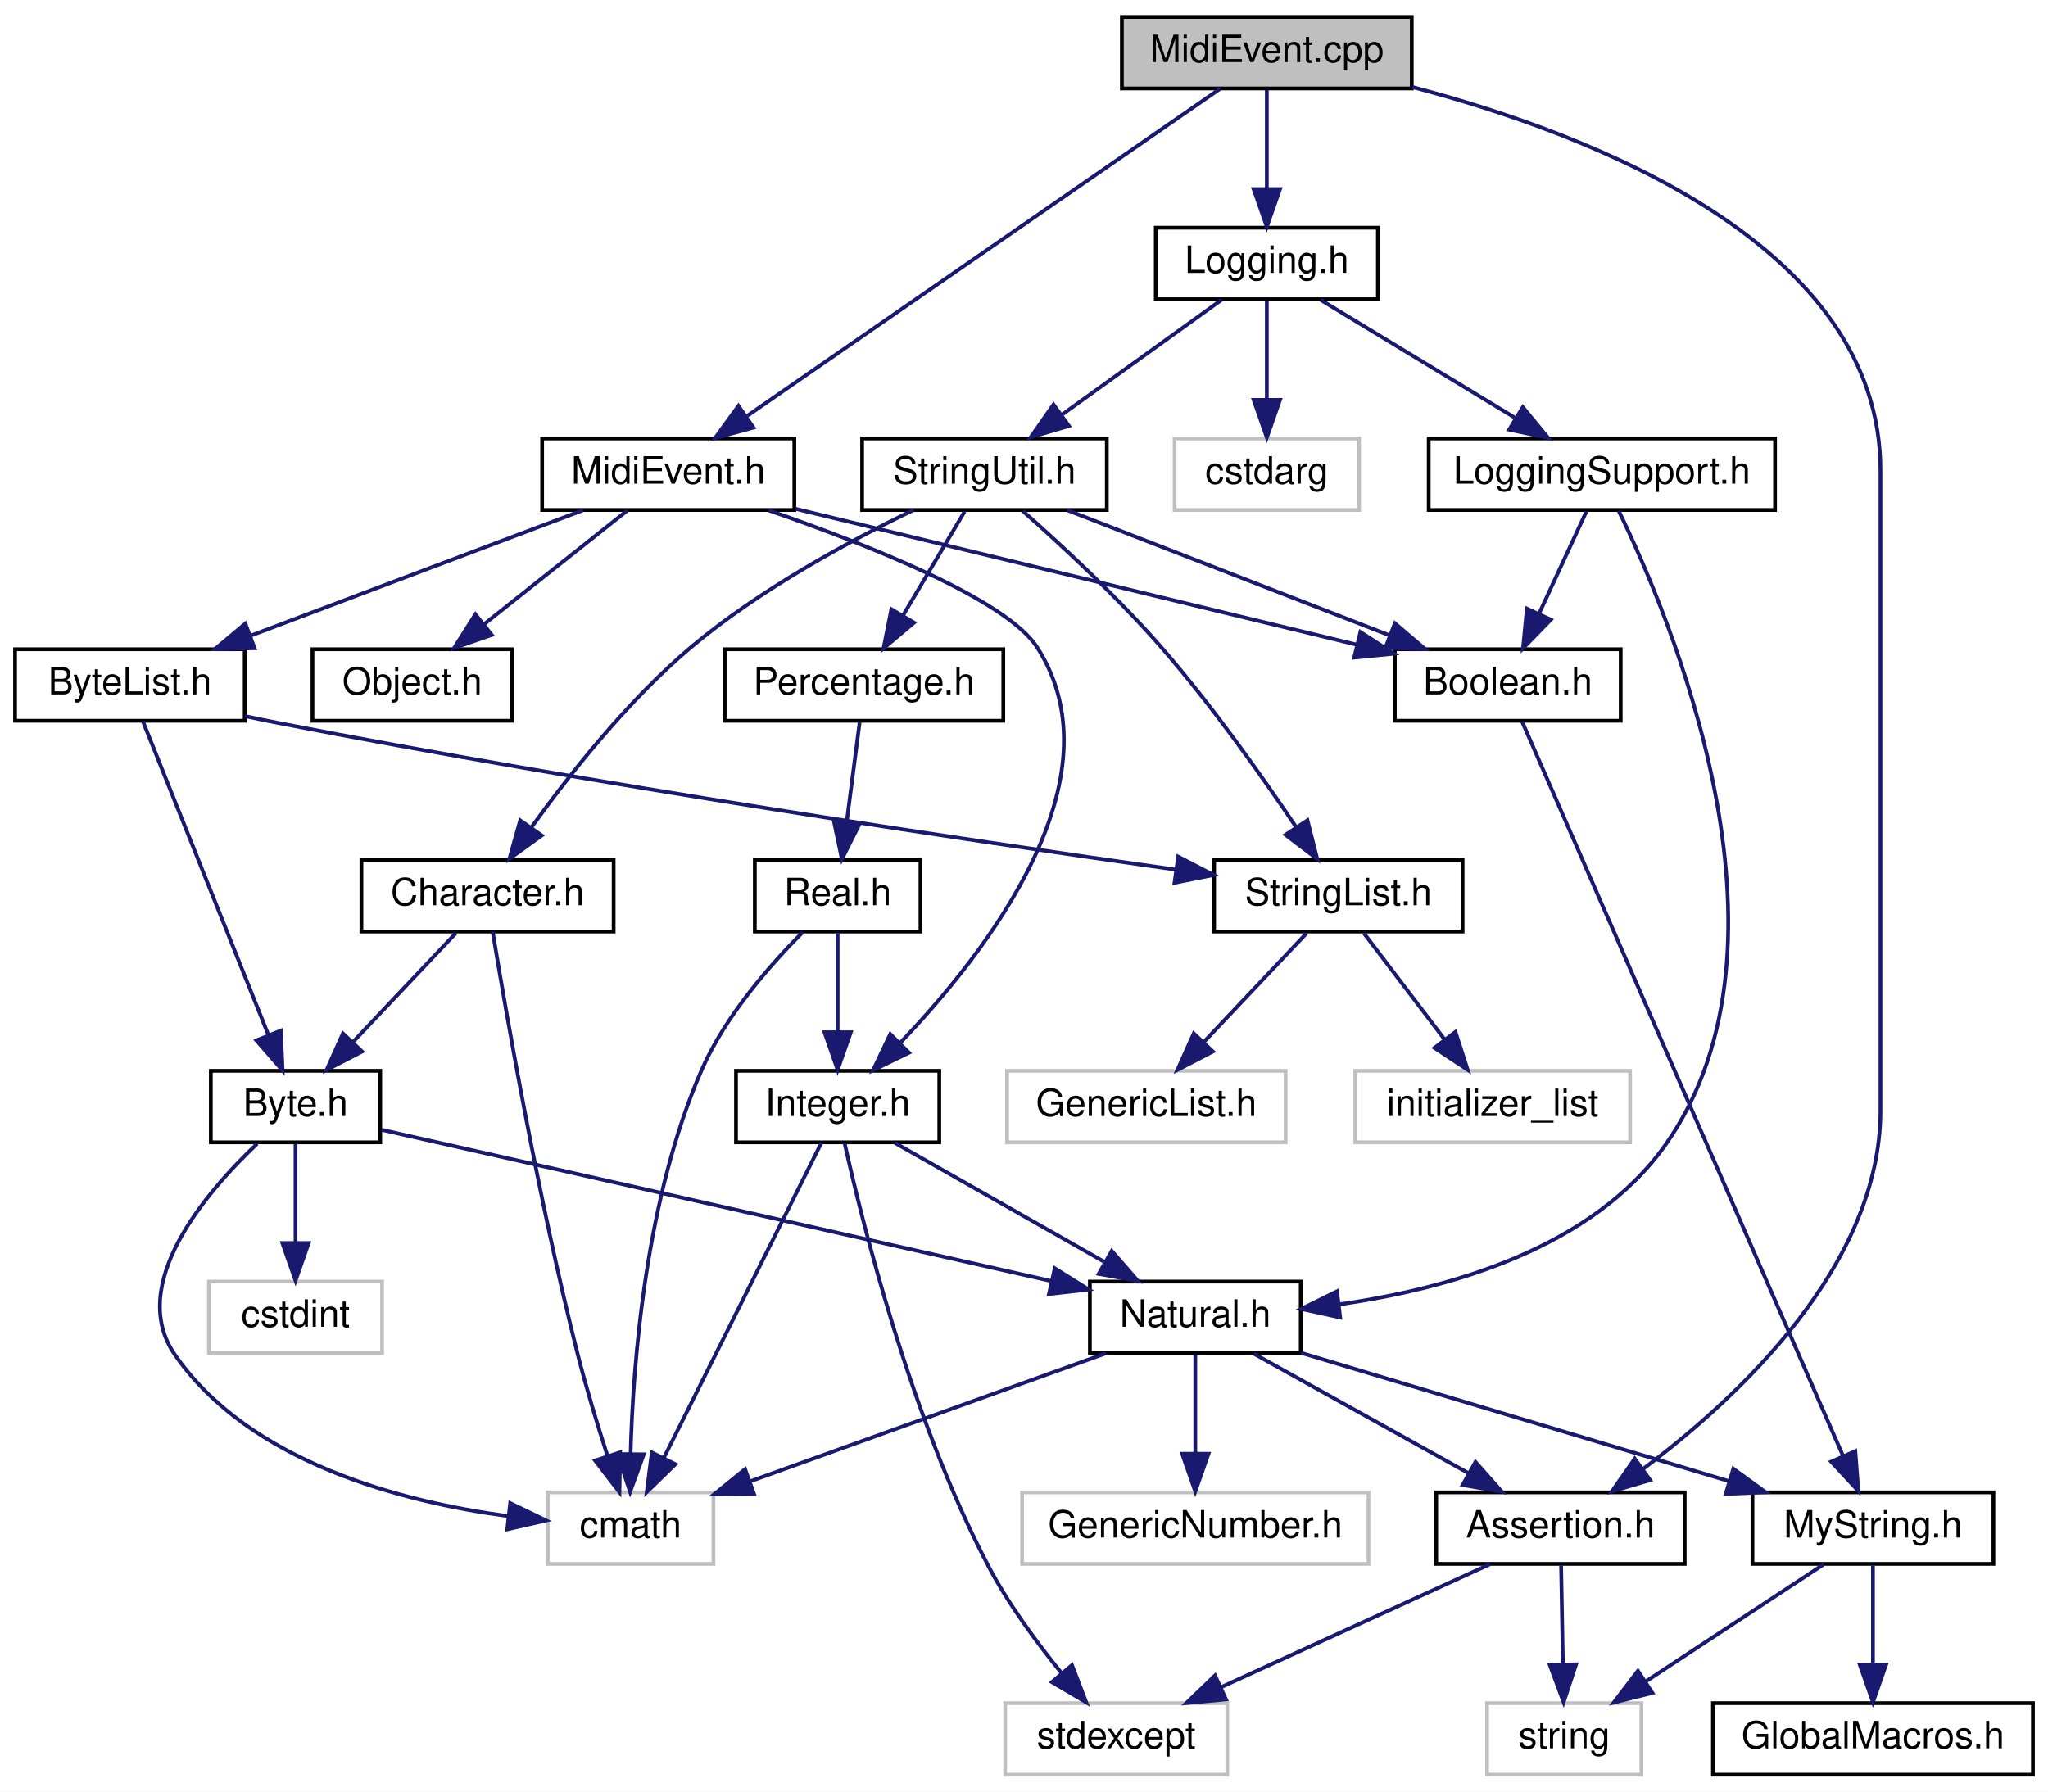
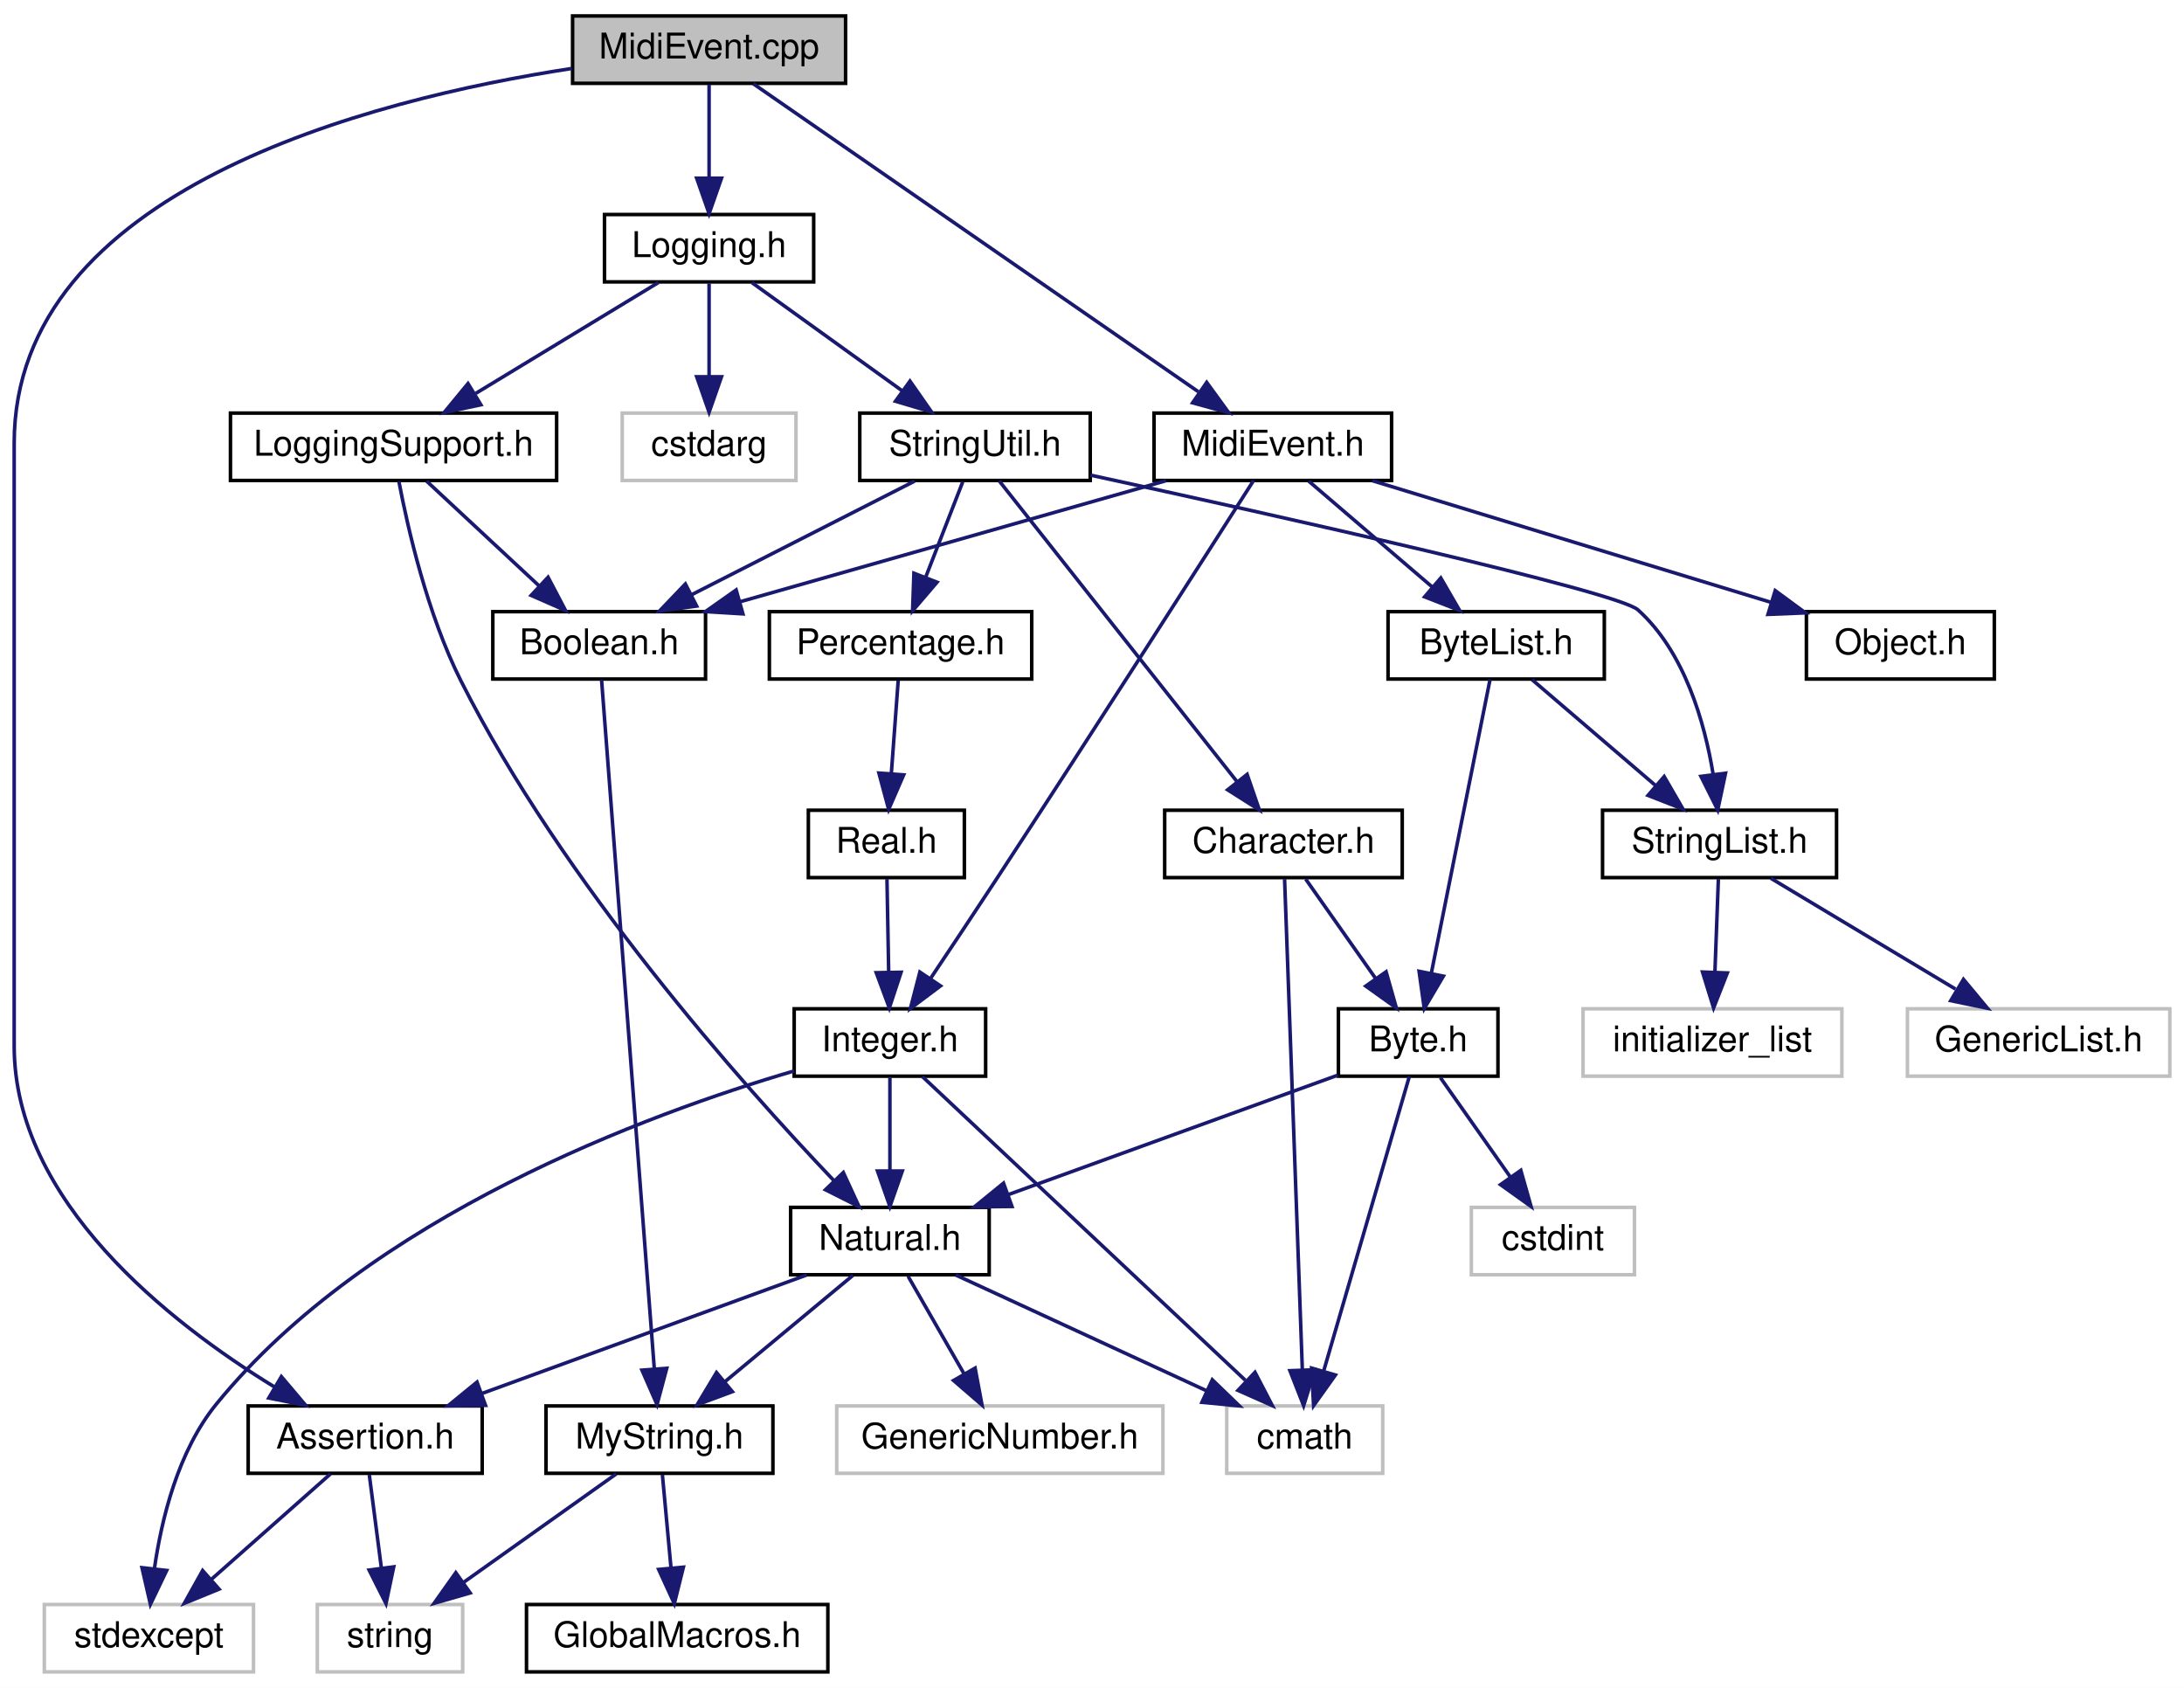
- <svg xmlns="http://www.w3.org/2000/svg" xmlns:xlink="http://www.w3.org/1999/xlink" width="544pt" height="476pt" viewBox="0.00 0.00 544.00 476.00">
+ <svg xmlns="http://www.w3.org/2000/svg" xmlns:xlink="http://www.w3.org/1999/xlink" width="616pt" height="476pt" viewBox="0.00 0.00 616.00 476.00">
  <g id="graph0" class="graph" transform="scale(1 1) rotate(0) translate(4 472)">
-     <polygon fill="white" stroke="transparent" points="-4,4 -4,-472 540,-472 540,4 -4,4" />
+     <polygon fill="white" stroke="transparent" points="-4,4 -4,-472 612,-472 612,4 -4,4" />
    <g id="node1" class="node">
      <g id="a_node1">
        <a xlink:title="The MidiEvent implementation defines the services of a single MIDI event.">
-           <polygon fill="#bfbfbf" stroke="black" points="294,-448.5 294,-467.5 371,-467.5 371,-448.5 294,-448.5" />
-           <text text-anchor="middle" x="332.5" y="-455.5" font-family="Helvetica,sans-Serif" font-size="10.00">MidiEvent.cpp</text>
+           <polygon fill="#bfbfbf" stroke="black" points="157.5,-448.5 157.5,-467.5 234.5,-467.5 234.5,-448.5 157.5,-448.5" />
+           <text text-anchor="middle" x="196" y="-455.5" font-family="Helvetica,sans-Serif" font-size="10.00">MidiEvent.cpp</text>
        </a>
      </g>
    </g>
    <g id="node2" class="node">
      <g id="a_node2">
        <a xlink:href="_assertion_8h.html" target="_top" xlink:title="The Assertion specification defines macros for pre- and postconditions in functions or methods.">
-           <polygon fill="white" stroke="black" points="377.5,-56.5 377.5,-75.5 443.5,-75.5 443.5,-56.5 377.5,-56.5" />
-           <text text-anchor="middle" x="410.5" y="-63.5" font-family="Helvetica,sans-Serif" font-size="10.00">Assertion.h</text>
+           <polygon fill="white" stroke="black" points="66,-56.5 66,-75.5 132,-75.5 132,-56.5 66,-56.5" />
+           <text text-anchor="middle" x="99" y="-63.5" font-family="Helvetica,sans-Serif" font-size="10.00">Assertion.h</text>
        </a>
      </g>
    </g>
    <g id="edge1" class="edge">
-       <path fill="none" stroke="midnightblue" d="M371.13,-448.88C419.33,-436.21 495.5,-406.74 495.5,-347 495.5,-347 495.5,-347 495.5,-177 495.5,-135.76 457.64,-100.57 432.45,-81.73" />
-       <polygon fill="midnightblue" stroke="midnightblue" points="434.32,-78.76 424.16,-75.76 430.23,-84.44 434.32,-78.76" />
+       <path fill="none" stroke="midnightblue" d="M157.28,-452.69C100.16,-443.93 0,-418.41 0,-347 0,-347 0,-347 0,-177 0,-133.18 43.94,-98.93 73.27,-80.94" />
+       <polygon fill="midnightblue" stroke="midnightblue" points="75.36,-83.77 82.21,-75.68 71.81,-77.74 75.36,-83.77" />
    </g>
    <g id="node5" class="node">
      <g id="a_node5">
        <a xlink:href="_logging_8h.html" target="_top" xlink:title="The Logging specification defines macros for entry-, exit- and intermediate logging of functions into...">
-           <polygon fill="white" stroke="black" points="303,-392.5 303,-411.5 362,-411.5 362,-392.5 303,-392.5" />
-           <text text-anchor="middle" x="332.5" y="-399.5" font-family="Helvetica,sans-Serif" font-size="10.00">Logging.h</text>
+           <polygon fill="white" stroke="black" points="166.5,-392.5 166.5,-411.5 225.5,-411.5 225.5,-392.5 166.5,-392.5" />
+           <text text-anchor="middle" x="196" y="-399.5" font-family="Helvetica,sans-Serif" font-size="10.00">Logging.h</text>
        </a>
      </g>
    </g>
    <g id="edge4" class="edge">
-       <path fill="none" stroke="midnightblue" d="M332.5,-448.08C332.5,-441.01 332.5,-430.86 332.5,-421.99" />
-       <polygon fill="midnightblue" stroke="midnightblue" points="336,-421.75 332.5,-411.75 329,-421.75 336,-421.75" />
+       <path fill="none" stroke="midnightblue" d="M196,-448.08C196,-441.01 196,-430.86 196,-421.99" />
+       <polygon fill="midnightblue" stroke="midnightblue" points="199.5,-421.75 196,-411.75 192.5,-421.75 199.5,-421.75" />
    </g>
    <g id="node24" class="node">
      <g id="a_node24">
        <a xlink:href="_midi_event_8h.html" target="_top" xlink:title="The MidiEvent specification defines a single MIDI event and the MIDI event kind enumeration.">
-           <polygon fill="white" stroke="black" points="140,-336.5 140,-355.5 207,-355.5 207,-336.5 140,-336.5" />
-           <text text-anchor="middle" x="173.5" y="-343.5" font-family="Helvetica,sans-Serif" font-size="10.00">MidiEvent.h</text>
-         </a>
-       </g>
-     </g>
-     <g id="edge34" class="edge">
-       <path fill="none" stroke="midnightblue" d="M320.02,-448.37C292.86,-429.57 228.09,-384.77 194.51,-361.53" />
-       <polygon fill="midnightblue" stroke="midnightblue" points="196.13,-358.4 185.92,-355.59 192.15,-364.16 196.13,-358.4" />
+           <polygon fill="white" stroke="black" points="321.5,-336.5 321.5,-355.5 388.5,-355.5 388.5,-336.5 321.5,-336.5" />
+           <text text-anchor="middle" x="355" y="-343.5" font-family="Helvetica,sans-Serif" font-size="10.00">MidiEvent.h</text>
+         </a>
+       </g>
+     </g>
+     <g id="edge33" class="edge">
+       <path fill="none" stroke="midnightblue" d="M208.48,-448.37C235.64,-429.57 300.41,-384.77 333.99,-361.53" />
+       <polygon fill="midnightblue" stroke="midnightblue" points="336.35,-364.16 342.58,-355.59 332.37,-358.4 336.35,-364.16" />
    </g>
    <g id="node3" class="node">
      <g id="a_node3">
        <a xlink:title=" ">
-           <polygon fill="white" stroke="#bfbfbf" points="263,-0.5 263,-19.5 322,-19.5 322,-0.5 263,-0.5" />
-           <text text-anchor="middle" x="292.5" y="-7.5" font-family="Helvetica,sans-Serif" font-size="10.00">stdexcept</text>
+           <polygon fill="white" stroke="#bfbfbf" points="8.5,-0.5 8.5,-19.5 67.5,-19.5 67.5,-0.5 8.5,-0.5" />
+           <text text-anchor="middle" x="38" y="-7.5" font-family="Helvetica,sans-Serif" font-size="10.00">stdexcept</text>
        </a>
      </g>
    </g>
    <g id="edge2" class="edge">
-       <path fill="none" stroke="midnightblue" d="M391.8,-56.44C372.56,-47.64 342.35,-33.81 320.3,-23.72" />
-       <polygon fill="midnightblue" stroke="midnightblue" points="321.66,-20.5 311.11,-19.52 318.75,-26.86 321.66,-20.5" />
+       <path fill="none" stroke="midnightblue" d="M89.2,-56.32C80.18,-48.34 66.59,-36.31 55.68,-26.65" />
+       <polygon fill="midnightblue" stroke="midnightblue" points="57.79,-23.84 47.98,-19.83 53.15,-29.08 57.79,-23.84" />
    </g>
    <g id="node4" class="node">
      <g id="a_node4">
        <a xlink:title=" ">
-           <polygon fill="white" stroke="#bfbfbf" points="391,-0.5 391,-19.5 432,-19.5 432,-0.5 391,-0.5" />
-           <text text-anchor="middle" x="411.5" y="-7.5" font-family="Helvetica,sans-Serif" font-size="10.00">string</text>
+           <polygon fill="white" stroke="#bfbfbf" points="85.5,-0.5 85.5,-19.5 126.5,-19.5 126.5,-0.5 85.5,-0.5" />
+           <text text-anchor="middle" x="106" y="-7.5" font-family="Helvetica,sans-Serif" font-size="10.00">string</text>
        </a>
      </g>
    </g>
    <g id="edge3" class="edge">
-       <path fill="none" stroke="midnightblue" d="M410.67,-56.08C410.8,-49.01 410.98,-38.86 411.15,-29.99" />
-       <polygon fill="midnightblue" stroke="midnightblue" points="414.65,-29.81 411.34,-19.75 407.65,-29.68 414.65,-29.81" />
+       <path fill="none" stroke="midnightblue" d="M100.16,-56.08C101.08,-48.93 102.42,-38.64 103.58,-29.69" />
+       <polygon fill="midnightblue" stroke="midnightblue" points="107.05,-30.12 104.87,-19.75 100.11,-29.22 107.05,-30.12" />
    </g>
    <g id="node6" class="node">
      <g id="a_node6">
        <a xlink:title=" ">
-           <polygon fill="white" stroke="#bfbfbf" points="308,-336.5 308,-355.5 357,-355.5 357,-336.5 308,-336.5" />
-           <text text-anchor="middle" x="332.5" y="-343.5" font-family="Helvetica,sans-Serif" font-size="10.00">cstdarg</text>
+           <polygon fill="white" stroke="#bfbfbf" points="171.5,-336.5 171.5,-355.5 220.5,-355.5 220.5,-336.5 171.5,-336.5" />
+           <text text-anchor="middle" x="196" y="-343.5" font-family="Helvetica,sans-Serif" font-size="10.00">cstdarg</text>
        </a>
      </g>
    </g>
    <g id="edge5" class="edge">
-       <path fill="none" stroke="midnightblue" d="M332.5,-392.08C332.5,-385.01 332.5,-374.86 332.5,-365.99" />
-       <polygon fill="midnightblue" stroke="midnightblue" points="336,-365.75 332.5,-355.75 329,-365.75 336,-365.75" />
+       <path fill="none" stroke="midnightblue" d="M196,-392.08C196,-385.01 196,-374.86 196,-365.99" />
+       <polygon fill="midnightblue" stroke="midnightblue" points="199.5,-365.75 196,-355.75 192.5,-365.75 199.5,-365.75" />
    </g>
    <g id="node7" class="node">
      <g id="a_node7">
        <a xlink:href="_logging_support_8h.html" target="_top" xlink:title="The LoggingSupport specification defines a class for simple entry/exit logging to a file or via an ar...">
-           <polygon fill="white" stroke="black" points="375.5,-336.5 375.5,-355.5 467.5,-355.5 467.5,-336.5 375.5,-336.5" />
-           <text text-anchor="middle" x="421.5" y="-343.5" font-family="Helvetica,sans-Serif" font-size="10.00">LoggingSupport.h</text>
+           <polygon fill="white" stroke="black" points="61,-336.5 61,-355.5 153,-355.5 153,-336.5 61,-336.5" />
+           <text text-anchor="middle" x="107" y="-343.5" font-family="Helvetica,sans-Serif" font-size="10.00">LoggingSupport.h</text>
        </a>
      </g>
    </g>
    <g id="edge6" class="edge">
-       <path fill="none" stroke="midnightblue" d="M346.8,-392.32C360.68,-383.9 381.99,-370.97 398.3,-361.07" />
-       <polygon fill="midnightblue" stroke="midnightblue" points="400.5,-363.83 407.24,-355.65 396.87,-357.85 400.5,-363.83" />
+       <path fill="none" stroke="midnightblue" d="M181.7,-392.32C167.82,-383.9 146.51,-370.97 130.2,-361.07" />
+       <polygon fill="midnightblue" stroke="midnightblue" points="131.63,-357.85 121.26,-355.65 128,-363.83 131.63,-357.85" />
    </g>
    <g id="node14" class="node">
      <g id="a_node14">
        <a xlink:href="_string_util_8h.html" target="_top" xlink:title="The StringUtil specification defines several string routines not included in the standard C++ library...">
-           <polygon fill="white" stroke="black" points="225,-336.5 225,-355.5 290,-355.5 290,-336.5 225,-336.5" />
-           <text text-anchor="middle" x="257.5" y="-343.5" font-family="Helvetica,sans-Serif" font-size="10.00">StringUtil.h</text>
+           <polygon fill="white" stroke="black" points="238.5,-336.5 238.5,-355.5 303.5,-355.5 303.5,-336.5 238.5,-336.5" />
+           <text text-anchor="middle" x="271" y="-343.5" font-family="Helvetica,sans-Serif" font-size="10.00">StringUtil.h</text>
        </a>
      </g>
    </g>
    <g id="edge16" class="edge">
-       <path fill="none" stroke="midnightblue" d="M320.45,-392.32C309.04,-384.11 291.67,-371.6 278.07,-361.81" />
-       <polygon fill="midnightblue" stroke="midnightblue" points="279.93,-358.84 269.77,-355.83 275.84,-364.52 279.93,-358.84" />
+       <path fill="none" stroke="midnightblue" d="M208.05,-392.32C219.46,-384.11 236.83,-371.6 250.43,-361.81" />
+       <polygon fill="midnightblue" stroke="midnightblue" points="252.66,-364.52 258.73,-355.83 248.57,-358.84 252.66,-364.52" />
    </g>
    <g id="node8" class="node">
      <g id="a_node8">
        <a xlink:href="_boolean_8h.html" target="_top" xlink:title="The Boolean specification and body provides a value object type for boolean values.">
-           <polygon fill="white" stroke="black" points="366.5,-280.5 366.5,-299.5 426.5,-299.5 426.5,-280.5 366.5,-280.5" />
-           <text text-anchor="middle" x="396.5" y="-287.5" font-family="Helvetica,sans-Serif" font-size="10.00">Boolean.h</text>
+           <polygon fill="white" stroke="black" points="135,-280.5 135,-299.5 195,-299.5 195,-280.5 135,-280.5" />
+           <text text-anchor="middle" x="165" y="-287.5" font-family="Helvetica,sans-Serif" font-size="10.00">Boolean.h</text>
        </a>
      </g>
    </g>
    <g id="edge7" class="edge">
-       <path fill="none" stroke="midnightblue" d="M417.37,-336.08C413.99,-328.77 409.08,-318.18 404.88,-309.1" />
-       <polygon fill="midnightblue" stroke="midnightblue" points="407.93,-307.36 400.55,-299.75 401.58,-310.3 407.93,-307.36" />
+       <path fill="none" stroke="midnightblue" d="M116.32,-336.32C124.89,-328.34 137.81,-316.31 148.19,-306.65" />
+       <polygon fill="midnightblue" stroke="midnightblue" points="150.58,-309.21 155.51,-299.83 145.81,-304.09 150.58,-309.21" />
    </g>
    <g id="node11" class="node">
      <g id="a_node11">
        <a xlink:href="_natural_8h.html" target="_top" xlink:title="The Natural specification and body provides a value object type for naturals (positive integers with ...">
-           <polygon fill="white" stroke="black" points="285.5,-112.5 285.5,-131.5 341.5,-131.5 341.5,-112.5 285.5,-112.5" />
-           <text text-anchor="middle" x="313.5" y="-119.5" font-family="Helvetica,sans-Serif" font-size="10.00">Natural.h</text>
+           <polygon fill="white" stroke="black" points="219,-112.5 219,-131.5 275,-131.5 275,-112.5 219,-112.5" />
+           <text text-anchor="middle" x="247" y="-119.5" font-family="Helvetica,sans-Serif" font-size="10.00">Natural.h</text>
        </a>
      </g>
    </g>
    <g id="edge11" class="edge">
-       <path fill="none" stroke="midnightblue" d="M425.98,-336.25C439.43,-308.61 476.31,-221.8 438.5,-168 419.07,-140.35 380.94,-129.61 351.88,-125.48" />
-       <polygon fill="midnightblue" stroke="midnightblue" points="351.98,-121.97 341.63,-124.24 351.14,-128.92 351.98,-121.97" />
+       <path fill="none" stroke="midnightblue" d="M108.51,-336.21C110.95,-323.36 116.48,-298.9 126,-280 154.77,-222.91 205.51,-166 231.18,-139.07" />
+       <polygon fill="midnightblue" stroke="midnightblue" points="233.86,-141.33 238.29,-131.71 228.82,-136.47 233.86,-141.33" />
    </g>
    <g id="node9" class="node">
      <g id="a_node9">
        <a xlink:href="_my_string_8h.html" target="_top" xlink:title="The String specification defines a standard string type.">
-           <polygon fill="white" stroke="black" points="461.5,-56.5 461.5,-75.5 525.5,-75.5 525.5,-56.5 461.5,-56.5" />
-           <text text-anchor="middle" x="493.5" y="-63.5" font-family="Helvetica,sans-Serif" font-size="10.00">MyString.h</text>
+           <polygon fill="white" stroke="black" points="150,-56.5 150,-75.5 214,-75.5 214,-56.5 150,-56.5" />
+           <text text-anchor="middle" x="182" y="-63.5" font-family="Helvetica,sans-Serif" font-size="10.00">MyString.h</text>
        </a>
      </g>
    </g>
    <g id="edge8" class="edge">
-       <path fill="none" stroke="midnightblue" d="M400.3,-280.3C414.67,-247.42 465.8,-130.39 485.6,-85.09" />
-       <polygon fill="midnightblue" stroke="midnightblue" points="488.82,-86.45 489.62,-75.88 482.41,-83.65 488.82,-86.45" />
+       <path fill="none" stroke="midnightblue" d="M165.67,-280.3C168.17,-247.63 177.03,-131.87 180.55,-85.96" />
+       <polygon fill="midnightblue" stroke="midnightblue" points="184.05,-86.12 181.32,-75.88 177.07,-85.59 184.05,-86.12" />
    </g>
    <g id="edge9" class="edge">
-       <path fill="none" stroke="midnightblue" d="M480.33,-56.32C467.65,-47.98 448.27,-35.21 433.29,-25.35" />
-       <polygon fill="midnightblue" stroke="midnightblue" points="434.92,-22.23 424.64,-19.65 431.07,-28.08 434.92,-22.23" />
+       <path fill="none" stroke="midnightblue" d="M169.79,-56.32C158.22,-48.11 140.62,-35.6 126.84,-25.81" />
+       <polygon fill="midnightblue" stroke="midnightblue" points="128.61,-22.77 118.43,-19.83 124.56,-28.48 128.61,-22.77" />
    </g>
    <g id="node10" class="node">
      <g id="a_node10">
        <a xlink:href="_global_macros_8h.html" target="_top" xlink:title="The GlobalMacros specification defines simple macros (e.g. for parameter modes).">
-           <polygon fill="white" stroke="black" points="451,-0.5 451,-19.5 536,-19.5 536,-0.5 451,-0.5" />
-           <text text-anchor="middle" x="493.5" y="-7.5" font-family="Helvetica,sans-Serif" font-size="10.00">GlobalMacros.h</text>
+           <polygon fill="white" stroke="black" points="144.5,-0.5 144.5,-19.5 229.5,-19.5 229.5,-0.5 144.5,-0.5" />
+           <text text-anchor="middle" x="187" y="-7.5" font-family="Helvetica,sans-Serif" font-size="10.00">GlobalMacros.h</text>
        </a>
      </g>
    </g>
    <g id="edge10" class="edge">
-       <path fill="none" stroke="midnightblue" d="M493.5,-56.08C493.5,-49.01 493.5,-38.86 493.5,-29.99" />
-       <polygon fill="midnightblue" stroke="midnightblue" points="497,-29.75 493.5,-19.75 490,-29.75 497,-29.75" />
+       <path fill="none" stroke="midnightblue" d="M182.83,-56.08C183.48,-49.01 184.42,-38.86 185.24,-29.99" />
+       <polygon fill="midnightblue" stroke="midnightblue" points="188.75,-30.03 186.19,-19.75 181.78,-29.39 188.75,-30.03" />
    </g>
    <g id="edge13" class="edge">
-       <path fill="none" stroke="midnightblue" d="M329.08,-112.32C344.5,-103.74 368.31,-90.49 386.21,-80.52" />
-       <polygon fill="midnightblue" stroke="midnightblue" points="387.92,-83.58 394.95,-75.65 384.51,-77.46 387.92,-83.58" />
+       <path fill="none" stroke="midnightblue" d="M223.55,-112.44C198.87,-103.44 159.81,-89.19 132.02,-79.05" />
+       <polygon fill="midnightblue" stroke="midnightblue" points="132.94,-75.66 122.34,-75.52 130.54,-82.23 132.94,-75.66" />
    </g>
    <g id="edge15" class="edge">
-       <path fill="none" stroke="midnightblue" d="M341.62,-112.56C372.22,-103.38 421.31,-88.66 455.37,-78.44" />
-       <polygon fill="midnightblue" stroke="midnightblue" points="456.41,-81.78 464.98,-75.56 454.39,-75.08 456.41,-81.78" />
+       <path fill="none" stroke="midnightblue" d="M236.56,-112.32C226.85,-104.26 212.18,-92.08 200.5,-82.37" />
+       <polygon fill="midnightblue" stroke="midnightblue" points="202.56,-79.53 192.63,-75.83 198.09,-84.92 202.56,-79.53" />
    </g>
    <g id="node12" class="node">
      <g id="a_node12">
        <a xlink:title=" ">
-           <polygon fill="white" stroke="#bfbfbf" points="141.5,-56.5 141.5,-75.5 185.5,-75.5 185.5,-56.5 141.5,-56.5" />
-           <text text-anchor="middle" x="163.5" y="-63.5" font-family="Helvetica,sans-Serif" font-size="10.00">cmath</text>
+           <polygon fill="white" stroke="#bfbfbf" points="342,-56.5 342,-75.5 386,-75.5 386,-56.5 342,-56.5" />
+           <text text-anchor="middle" x="364" y="-63.5" font-family="Helvetica,sans-Serif" font-size="10.00">cmath</text>
        </a>
      </g>
    </g>
    <g id="edge12" class="edge">
-       <path fill="none" stroke="midnightblue" d="M289.73,-112.44C264.16,-103.24 223.38,-88.56 195.12,-78.38" />
-       <polygon fill="midnightblue" stroke="midnightblue" points="196.28,-75.08 185.69,-74.99 193.91,-81.67 196.28,-75.08" />
+       <path fill="none" stroke="midnightblue" d="M265.54,-112.44C284.62,-103.64 314.57,-89.81 336.44,-79.72" />
+       <polygon fill="midnightblue" stroke="midnightblue" points="337.93,-82.88 345.55,-75.52 335,-76.53 337.93,-82.88" />
    </g>
    <g id="node13" class="node">
      <g id="a_node13">
        <a xlink:title=" ">
-           <polygon fill="white" stroke="#bfbfbf" points="267.5,-56.5 267.5,-75.5 359.5,-75.5 359.5,-56.5 267.5,-56.5" />
-           <text text-anchor="middle" x="313.5" y="-63.5" font-family="Helvetica,sans-Serif" font-size="10.00">GenericNumber.h</text>
+           <polygon fill="white" stroke="#bfbfbf" points="232,-56.5 232,-75.5 324,-75.5 324,-56.5 232,-56.5" />
+           <text text-anchor="middle" x="278" y="-63.5" font-family="Helvetica,sans-Serif" font-size="10.00">GenericNumber.h</text>
        </a>
      </g>
    </g>
    <g id="edge14" class="edge">
-       <path fill="none" stroke="midnightblue" d="M313.5,-112.08C313.5,-105.01 313.5,-94.86 313.5,-85.99" />
-       <polygon fill="midnightblue" stroke="midnightblue" points="317,-85.75 313.5,-75.75 310,-85.75 317,-85.75" />
+       <path fill="none" stroke="midnightblue" d="M252.12,-112.08C256.41,-104.61 262.66,-93.72 267.94,-84.52" />
+       <polygon fill="midnightblue" stroke="midnightblue" points="271.03,-86.17 272.98,-75.75 264.96,-82.68 271.03,-86.17" />
    </g>
    <g id="edge17" class="edge">
-       <path fill="none" stroke="midnightblue" d="M279.52,-336.44C302.6,-327.48 339.06,-313.31 365.14,-303.18" />
-       <polygon fill="midnightblue" stroke="midnightblue" points="366.52,-306.4 374.58,-299.52 363.99,-299.88 366.52,-306.4" />
+       <path fill="none" stroke="midnightblue" d="M253.97,-336.32C236.97,-327.66 210.62,-314.24 191.01,-304.25" />
+       <polygon fill="midnightblue" stroke="midnightblue" points="192.49,-301.08 181.99,-299.65 189.31,-307.31 192.49,-301.08" />
    </g>
    <g id="node15" class="node">
      <g id="a_node15">
        <a xlink:href="_character_8h.html" target="_top" xlink:title="The Character specification and body provides a value object type for character values.">
-           <polygon fill="white" stroke="black" points="92,-224.5 92,-243.5 159,-243.5 159,-224.5 92,-224.5" />
-           <text text-anchor="middle" x="125.5" y="-231.5" font-family="Helvetica,sans-Serif" font-size="10.00">Character.h</text>
+           <polygon fill="white" stroke="black" points="324.5,-224.5 324.5,-243.5 391.5,-243.5 391.5,-224.5 324.5,-224.5" />
+           <text text-anchor="middle" x="358" y="-231.5" font-family="Helvetica,sans-Serif" font-size="10.00">Character.h</text>
        </a>
      </g>
    </g>
    <g id="edge18" class="edge">
-       <path fill="none" stroke="midnightblue" d="M238.66,-336.5C222.08,-328.48 197.79,-315.42 179.5,-300 162.75,-285.88 147.17,-266.12 137.1,-252.11" />
-       <polygon fill="midnightblue" stroke="midnightblue" points="139.91,-250.03 131.31,-243.84 134.18,-254.04 139.91,-250.03" />
+       <path fill="none" stroke="midnightblue" d="M277.83,-336.37C292.25,-318.14 326.03,-275.43 344.81,-251.68" />
+       <polygon fill="midnightblue" stroke="midnightblue" points="347.75,-253.61 351.2,-243.59 342.26,-249.26 347.75,-253.61" />
    </g>
    <g id="node18" class="node">
      <g id="a_node18">
        <a xlink:href="_percentage_8h.html" target="_top" xlink:title="The Percentage specification and body provides a simple percentage type.">
-           <polygon fill="white" stroke="black" points="188.5,-280.5 188.5,-299.5 262.5,-299.5 262.5,-280.5 188.5,-280.5" />
-           <text text-anchor="middle" x="225.5" y="-287.5" font-family="Helvetica,sans-Serif" font-size="10.00">Percentage.h</text>
+           <polygon fill="white" stroke="black" points="213,-280.5 213,-299.5 287,-299.5 287,-280.5 213,-280.5" />
+           <text text-anchor="middle" x="250" y="-287.5" font-family="Helvetica,sans-Serif" font-size="10.00">Percentage.h</text>
        </a>
      </g>
    </g>
    <g id="edge24" class="edge">
-       <path fill="none" stroke="midnightblue" d="M252.22,-336.08C247.79,-328.61 241.34,-317.72 235.88,-308.52" />
-       <polygon fill="midnightblue" stroke="midnightblue" points="238.79,-306.57 230.69,-299.75 232.77,-310.14 238.79,-306.57" />
+       <path fill="none" stroke="midnightblue" d="M267.53,-336.08C264.69,-328.77 260.57,-318.18 257.04,-309.1" />
+       <polygon fill="midnightblue" stroke="midnightblue" points="260.29,-307.8 253.4,-299.75 253.77,-310.34 260.29,-307.8" />
    </g>
    <g id="node21" class="node">
      <g id="a_node21">
        <a xlink:href="_string_list_8h.html" target="_top" xlink:title="The StringList specification defines lists of string values with zero-based arbitrary indexed access ...">
-           <polygon fill="white" stroke="black" points="318.5,-224.5 318.5,-243.5 384.5,-243.5 384.5,-224.5 318.5,-224.5" />
-           <text text-anchor="middle" x="351.5" y="-231.5" font-family="Helvetica,sans-Serif" font-size="10.00">StringList.h</text>
-         </a>
-       </g>
-     </g>
-     <g id="edge31" class="edge">
-       <path fill="none" stroke="midnightblue" d="M267.74,-336.18C277.62,-327.45 292.78,-313.46 304.5,-300 317.88,-284.64 331.31,-265.62 340.37,-252.13" />
-       <polygon fill="midnightblue" stroke="midnightblue" points="343.29,-254.06 345.89,-243.79 337.45,-250.2 343.29,-254.06" />
+           <polygon fill="white" stroke="black" points="448,-224.5 448,-243.5 514,-243.5 514,-224.5 448,-224.5" />
+           <text text-anchor="middle" x="481" y="-231.5" font-family="Helvetica,sans-Serif" font-size="10.00">StringList.h</text>
+         </a>
+       </g>
+     </g>
+     <g id="edge30" class="edge">
+       <path fill="none" stroke="midnightblue" d="M303.59,-338C355.61,-326.71 452.22,-305.21 458,-300 471.18,-288.12 476.81,-268.21 479.21,-253.55" />
+       <polygon fill="midnightblue" stroke="midnightblue" points="482.69,-253.94 480.49,-243.58 475.75,-253.05 482.69,-253.94" />
    </g>
    <g id="edge19" class="edge">
-       <path fill="none" stroke="midnightblue" d="M126.88,-224.42C130.15,-204.52 138.9,-153.72 149.5,-112 151.77,-103.07 154.75,-93.28 157.38,-85.13" />
-       <polygon fill="midnightblue" stroke="midnightblue" points="160.73,-86.14 160.54,-75.55 154.08,-83.95 160.73,-86.14" />
+       <path fill="none" stroke="midnightblue" d="M358.32,-224.08C359.27,-197.95 362.04,-121.21 363.33,-85.58" />
+       <polygon fill="midnightblue" stroke="midnightblue" points="366.83,-85.69 363.69,-75.57 359.83,-85.44 366.83,-85.69" />
    </g>
    <g id="node16" class="node">
      <g id="a_node16">
        <a xlink:href="_byte_8h.html" target="_top" xlink:title="The Byte specification and body provides a value object type for byte values.">
-           <polygon fill="white" stroke="black" points="52,-168.5 52,-187.5 97,-187.5 97,-168.5 52,-168.5" />
-           <text text-anchor="middle" x="74.5" y="-175.5" font-family="Helvetica,sans-Serif" font-size="10.00">Byte.h</text>
+           <polygon fill="white" stroke="black" points="373.5,-168.5 373.5,-187.5 418.5,-187.5 418.5,-168.5 373.5,-168.5" />
+           <text text-anchor="middle" x="396" y="-175.5" font-family="Helvetica,sans-Serif" font-size="10.00">Byte.h</text>
        </a>
      </g>
    </g>
    <g id="edge20" class="edge">
-       <path fill="none" stroke="midnightblue" d="M117.08,-224.08C109.65,-216.22 98.65,-204.57 89.69,-195.08" />
-       <polygon fill="midnightblue" stroke="midnightblue" points="92.18,-192.62 82.76,-187.75 87.09,-197.42 92.18,-192.62" />
+       <path fill="none" stroke="midnightblue" d="M364.27,-224.08C369.64,-216.46 377.52,-205.26 384.08,-195.94" />
+       <polygon fill="midnightblue" stroke="midnightblue" points="386.95,-197.94 389.84,-187.75 381.22,-193.91 386.95,-197.94" />
    </g>
    <g id="edge23" class="edge">
-       <path fill="none" stroke="midnightblue" d="M97.42,-171.82C138.52,-162.54 225.14,-142.96 275.33,-131.62" />
-       <polygon fill="midnightblue" stroke="midnightblue" points="276.18,-135.02 285.16,-129.4 274.63,-128.19 276.18,-135.02" />
+       <path fill="none" stroke="midnightblue" d="M373.37,-168.8C348.61,-159.83 308.67,-145.35 280.33,-135.08" />
+       <polygon fill="midnightblue" stroke="midnightblue" points="281.43,-131.75 270.83,-131.64 279.04,-138.33 281.43,-131.75" />
    </g>
    <g id="edge21" class="edge">
-       <path fill="none" stroke="midnightblue" d="M64.3,-168.13C50.65,-155.17 29.58,-130.59 42.5,-112 62.32,-83.48 102.49,-73 131.1,-69.17" />
-       <polygon fill="midnightblue" stroke="midnightblue" points="131.52,-72.64 141.06,-68.04 130.73,-65.69 131.52,-72.64" />
+       <path fill="none" stroke="midnightblue" d="M393.49,-168.37C388.3,-150.54 376.3,-109.3 369.32,-85.27" />
+       <polygon fill="midnightblue" stroke="midnightblue" points="372.65,-84.22 366.5,-75.59 365.93,-86.17 372.65,-84.22" />
    </g>
    <g id="node17" class="node">
      <g id="a_node17">
        <a xlink:title=" ">
-           <polygon fill="white" stroke="#bfbfbf" points="51.5,-112.5 51.5,-131.5 97.5,-131.5 97.5,-112.5 51.5,-112.5" />
-           <text text-anchor="middle" x="74.5" y="-119.5" font-family="Helvetica,sans-Serif" font-size="10.00">cstdint</text>
+           <polygon fill="white" stroke="#bfbfbf" points="411,-112.5 411,-131.5 457,-131.5 457,-112.5 411,-112.5" />
+           <text text-anchor="middle" x="434" y="-119.5" font-family="Helvetica,sans-Serif" font-size="10.00">cstdint</text>
        </a>
      </g>
    </g>
    <g id="edge22" class="edge">
-       <path fill="none" stroke="midnightblue" d="M74.5,-168.08C74.5,-161.01 74.5,-150.86 74.5,-141.99" />
-       <polygon fill="midnightblue" stroke="midnightblue" points="78,-141.75 74.5,-131.75 71,-141.75 78,-141.75" />
+       <path fill="none" stroke="midnightblue" d="M402.27,-168.08C407.64,-160.46 415.52,-149.26 422.08,-139.94" />
+       <polygon fill="midnightblue" stroke="midnightblue" points="424.95,-141.94 427.84,-131.75 419.22,-137.91 424.95,-141.94" />
    </g>
    <g id="node19" class="node">
      <g id="a_node19">
        <a xlink:href="_real_8h.html" target="_top" xlink:title="The Real specification defines a value object type for real values.">
-           <polygon fill="white" stroke="black" points="196.5,-224.5 196.5,-243.5 240.5,-243.5 240.5,-224.5 196.5,-224.5" />
-           <text text-anchor="middle" x="218.5" y="-231.5" font-family="Helvetica,sans-Serif" font-size="10.00">Real.h</text>
+           <polygon fill="white" stroke="black" points="224,-224.5 224,-243.5 268,-243.5 268,-224.5 224,-224.5" />
+           <text text-anchor="middle" x="246" y="-231.5" font-family="Helvetica,sans-Serif" font-size="10.00">Real.h</text>
        </a>
      </g>
    </g>
    <g id="edge25" class="edge">
-       <path fill="none" stroke="midnightblue" d="M224.34,-280.08C223.42,-272.93 222.08,-262.64 220.92,-253.69" />
-       <polygon fill="midnightblue" stroke="midnightblue" points="224.39,-253.22 219.63,-243.75 217.45,-254.12 224.39,-253.22" />
-     </g>
-     <g id="edge26" class="edge">
-       <path fill="none" stroke="midnightblue" d="M209.19,-224.3C200.79,-215.87 188.8,-202.28 182.5,-188 167.54,-154.07 164.15,-110.22 163.5,-85.71" />
-       <polygon fill="midnightblue" stroke="midnightblue" points="167,-85.59 163.37,-75.63 160,-85.68 167,-85.59" />
+       <path fill="none" stroke="midnightblue" d="M249.34,-280.08C248.82,-273.01 248.06,-262.86 247.41,-253.99" />
+       <polygon fill="midnightblue" stroke="midnightblue" points="250.88,-253.47 246.65,-243.75 243.9,-253.98 250.88,-253.47" />
    </g>
    <g id="node20" class="node">
      <g id="a_node20">
        <a xlink:href="_integer_8h.html" target="_top" xlink:title="The Integer specification and body provides a value object type for ints.">
-           <polygon fill="white" stroke="black" points="191.5,-168.5 191.5,-187.5 245.5,-187.5 245.5,-168.5 191.5,-168.5" />
-           <text text-anchor="middle" x="218.5" y="-175.5" font-family="Helvetica,sans-Serif" font-size="10.00">Integer.h</text>
-         </a>
-       </g>
+           <polygon fill="white" stroke="black" points="220,-168.5 220,-187.5 274,-187.5 274,-168.5 220,-168.5" />
+           <text text-anchor="middle" x="247" y="-175.5" font-family="Helvetica,sans-Serif" font-size="10.00">Integer.h</text>
+         </a>
+       </g>
+     </g>
+     <g id="edge26" class="edge">
+       <path fill="none" stroke="midnightblue" d="M246.17,-224.08C246.3,-217.01 246.48,-206.86 246.65,-197.99" />
+       <polygon fill="midnightblue" stroke="midnightblue" points="250.15,-197.81 246.84,-187.75 243.15,-197.68 250.15,-197.81" />
+     </g>
+     <g id="edge28" class="edge">
+       <path fill="none" stroke="midnightblue" d="M219.99,-169.98C178.71,-157.85 100.16,-129.02 57,-76 46.22,-62.76 41.56,-43.63 39.54,-29.55" />
+       <polygon fill="midnightblue" stroke="midnightblue" points="43.01,-29.1 38.42,-19.55 36.05,-29.88 43.01,-29.1" />
+     </g>
+     <g id="edge29" class="edge">
+       <path fill="none" stroke="midnightblue" d="M247,-168.08C247,-161.01 247,-150.86 247,-141.99" />
+       <polygon fill="midnightblue" stroke="midnightblue" points="250.5,-141.75 247,-131.75 243.5,-141.75 250.5,-141.75" />
    </g>
    <g id="edge27" class="edge">
-       <path fill="none" stroke="midnightblue" d="M218.5,-224.08C218.5,-217.01 218.5,-206.86 218.5,-197.99" />
-       <polygon fill="midnightblue" stroke="midnightblue" points="222,-197.75 218.5,-187.75 215,-197.75 222,-197.75" />
-     </g>
-     <g id="edge29" class="edge">
-       <path fill="none" stroke="midnightblue" d="M220.32,-168.4C224.84,-148.03 237.74,-95.58 258.5,-56 263.83,-45.83 271.42,-35.54 278.07,-27.37" />
-       <polygon fill="midnightblue" stroke="midnightblue" points="280.75,-29.61 284.53,-19.71 275.4,-25.1 280.75,-29.61" />
-     </g>
-     <g id="edge30" class="edge">
-       <path fill="none" stroke="midnightblue" d="M233.76,-168.32C248.72,-159.82 271.75,-146.73 289.23,-136.8" />
-       <polygon fill="midnightblue" stroke="midnightblue" points="291.31,-139.64 298.27,-131.65 287.85,-133.55 291.31,-139.64" />
-     </g>
-     <g id="edge28" class="edge">
-       <path fill="none" stroke="midnightblue" d="M214.18,-168.37C205.19,-150.38 184.28,-108.55 172.31,-84.63" />
-       <polygon fill="midnightblue" stroke="midnightblue" points="175.4,-82.97 167.8,-75.59 169.14,-86.1 175.4,-82.97" />
+       <path fill="none" stroke="midnightblue" d="M256.18,-168.37C275.83,-149.89 322.21,-106.29 347.25,-82.74" />
+       <polygon fill="midnightblue" stroke="midnightblue" points="349.97,-84.99 354.86,-75.59 345.18,-79.89 349.97,-84.99" />
    </g>
    <g id="node22" class="node">
      <g id="a_node22">
        <a xlink:title=" ">
-           <polygon fill="white" stroke="#bfbfbf" points="356,-168.5 356,-187.5 429,-187.5 429,-168.5 356,-168.5" />
-           <text text-anchor="middle" x="392.5" y="-175.5" font-family="Helvetica,sans-Serif" font-size="10.00">initializer_list</text>
-         </a>
-       </g>
-     </g>
-     <g id="edge32" class="edge">
-       <path fill="none" stroke="midnightblue" d="M358.27,-224.08C364.06,-216.46 372.56,-205.26 379.64,-195.94" />
-       <polygon fill="midnightblue" stroke="midnightblue" points="382.6,-197.83 385.86,-187.75 377.02,-193.6 382.6,-197.83" />
+           <polygon fill="white" stroke="#bfbfbf" points="442.5,-168.5 442.5,-187.5 515.5,-187.5 515.5,-168.5 442.5,-168.5" />
+           <text text-anchor="middle" x="479" y="-175.5" font-family="Helvetica,sans-Serif" font-size="10.00">initializer_list</text>
+         </a>
+       </g>
+     </g>
+     <g id="edge31" class="edge">
+       <path fill="none" stroke="midnightblue" d="M480.67,-224.08C480.41,-217.01 480.03,-206.86 479.7,-197.99" />
+       <polygon fill="midnightblue" stroke="midnightblue" points="483.19,-197.61 479.32,-187.75 476.2,-197.87 483.19,-197.61" />
    </g>
    <g id="node23" class="node">
      <g id="a_node23">
        <a xlink:title=" ">
-           <polygon fill="white" stroke="#bfbfbf" points="263.5,-168.5 263.5,-187.5 337.5,-187.5 337.5,-168.5 263.5,-168.5" />
-           <text text-anchor="middle" x="300.5" y="-175.5" font-family="Helvetica,sans-Serif" font-size="10.00">GenericList.h</text>
-         </a>
-       </g>
-     </g>
-     <g id="edge33" class="edge">
-       <path fill="none" stroke="midnightblue" d="M343.08,-224.08C335.65,-216.22 324.65,-204.57 315.69,-195.08" />
-       <polygon fill="midnightblue" stroke="midnightblue" points="318.18,-192.62 308.76,-187.75 313.09,-197.42 318.18,-192.62" />
+           <polygon fill="white" stroke="#bfbfbf" points="534,-168.5 534,-187.5 608,-187.5 608,-168.5 534,-168.5" />
+           <text text-anchor="middle" x="571" y="-175.5" font-family="Helvetica,sans-Serif" font-size="10.00">GenericList.h</text>
+         </a>
+       </g>
+     </g>
+     <g id="edge32" class="edge">
+       <path fill="none" stroke="midnightblue" d="M495.46,-224.32C509.5,-215.9 531.05,-202.97 547.54,-193.07" />
+       <polygon fill="midnightblue" stroke="midnightblue" points="549.8,-195.8 556.58,-187.65 546.2,-189.8 549.8,-195.8" />
+     </g>
+     <g id="edge34" class="edge">
+       <path fill="none" stroke="midnightblue" d="M324.89,-336.44C292.37,-327.2 240.42,-312.44 204.61,-302.26" />
+       <polygon fill="midnightblue" stroke="midnightblue" points="205.54,-298.88 194.97,-299.52 203.63,-305.62 205.54,-298.88" />
    </g>
    <g id="edge35" class="edge">
-       <path fill="none" stroke="midnightblue" d="M207.37,-336.8C247.41,-327.1 313.98,-310.98 356.52,-300.68" />
-       <polygon fill="midnightblue" stroke="midnightblue" points="357.36,-304.08 366.26,-298.32 355.71,-297.28 357.36,-304.08" />
-     </g>
-     <g id="edge36" class="edge">
-       <path fill="none" stroke="midnightblue" d="M200.12,-336.42C226.24,-327.4 263.31,-312.77 271.5,-300 293.97,-264.96 257.94,-218.79 235.07,-194.88" />
-       <polygon fill="midnightblue" stroke="midnightblue" points="237.45,-192.31 227.92,-187.67 232.48,-197.24 237.45,-192.31" />
+       <path fill="none" stroke="midnightblue" d="M349.56,-336.46C336.92,-316.65 304.54,-266.01 277,-224 270.94,-214.76 264.11,-204.5 258.5,-196.12" />
+       <polygon fill="midnightblue" stroke="midnightblue" points="261.27,-193.96 252.79,-187.6 255.45,-197.86 261.27,-193.96" />
    </g>
    <g id="node25" class="node">
      <g id="a_node25">
        <a xlink:href="_byte_list_8h.html" target="_top" xlink:title="The ByteList specification defines lists of byte values with zero-based arbitrary indexed access to p...">
-           <polygon fill="white" stroke="black" points="0,-280.5 0,-299.5 61,-299.5 61,-280.5 0,-280.5" />
-           <text text-anchor="middle" x="30.5" y="-287.5" font-family="Helvetica,sans-Serif" font-size="10.00">ByteList.h</text>
-         </a>
-       </g>
-     </g>
-     <g id="edge37" class="edge">
-       <path fill="none" stroke="midnightblue" d="M150.84,-336.44C127.1,-327.48 89.59,-313.31 62.76,-303.18" />
-       <polygon fill="midnightblue" stroke="midnightblue" points="63.64,-299.77 53.05,-299.52 61.17,-306.32 63.64,-299.77" />
+           <polygon fill="white" stroke="black" points="387.5,-280.5 387.5,-299.5 448.5,-299.5 448.5,-280.5 387.5,-280.5" />
+           <text text-anchor="middle" x="418" y="-287.5" font-family="Helvetica,sans-Serif" font-size="10.00">ByteList.h</text>
+         </a>
+       </g>
+     </g>
+     <g id="edge36" class="edge">
+       <path fill="none" stroke="midnightblue" d="M365.12,-336.32C374.53,-328.26 388.74,-316.08 400.07,-306.37" />
+       <polygon fill="midnightblue" stroke="midnightblue" points="402.38,-309 407.69,-299.83 397.82,-303.68 402.38,-309" />
    </g>
    <g id="node26" class="node">
      <g id="a_node26">
        <a xlink:href="_object_8h.html" target="_top" xlink:title="The Object specification and body provides the root object type.">
-           <polygon fill="white" stroke="black" points="79,-280.5 79,-299.5 132,-299.5 132,-280.5 79,-280.5" />
-           <text text-anchor="middle" x="105.5" y="-287.5" font-family="Helvetica,sans-Serif" font-size="10.00">Object.h</text>
-         </a>
-       </g>
-     </g>
-     <g id="edge40" class="edge">
-       <path fill="none" stroke="midnightblue" d="M162.57,-336.32C152.33,-328.18 136.78,-315.84 124.5,-306.09" />
-       <polygon fill="midnightblue" stroke="midnightblue" points="126.63,-303.31 116.62,-299.83 122.28,-308.79 126.63,-303.31" />
+           <polygon fill="white" stroke="black" points="505.5,-280.5 505.5,-299.5 558.5,-299.5 558.5,-280.5 505.5,-280.5" />
+           <text text-anchor="middle" x="532" y="-287.5" font-family="Helvetica,sans-Serif" font-size="10.00">Object.h</text>
+         </a>
+       </g>
+     </g>
+     <g id="edge39" class="edge">
+       <path fill="none" stroke="midnightblue" d="M383.05,-336.44C413.44,-327.17 462.04,-312.34 495.41,-302.16" />
+       <polygon fill="midnightblue" stroke="midnightblue" points="496.7,-305.43 505.24,-299.16 494.66,-298.73 496.7,-305.43" />
+     </g>
+     <g id="edge37" class="edge">
+       <path fill="none" stroke="midnightblue" d="M416.27,-280.37C412.72,-262.62 404.53,-221.67 399.72,-197.6" />
+       <polygon fill="midnightblue" stroke="midnightblue" points="403.11,-196.71 397.72,-187.59 396.25,-198.08 403.11,-196.71" />
    </g>
    <g id="edge38" class="edge">
-       <path fill="none" stroke="midnightblue" d="M33.95,-280.37C41.12,-262.46 57.73,-220.92 67.32,-196.95" />
-       <polygon fill="midnightblue" stroke="midnightblue" points="70.6,-198.18 71.06,-187.59 64.1,-195.58 70.6,-198.18" />
-     </g>
-     <g id="edge39" class="edge">
-       <path fill="none" stroke="midnightblue" d="M61.11,-281.73C63.94,-281.12 66.77,-280.53 69.5,-280 153.62,-263.6 252.71,-248.83 308.2,-240.97" />
-       <polygon fill="midnightblue" stroke="midnightblue" points="308.96,-244.4 318.38,-239.53 307.98,-237.46 308.96,-244.4" />
+       <path fill="none" stroke="midnightblue" d="M428.12,-280.32C437.53,-272.26 451.74,-260.08 463.07,-250.37" />
+       <polygon fill="midnightblue" stroke="midnightblue" points="465.38,-253 470.69,-243.83 460.82,-247.68 465.38,-253" />
    </g>
  </g>
</svg>
